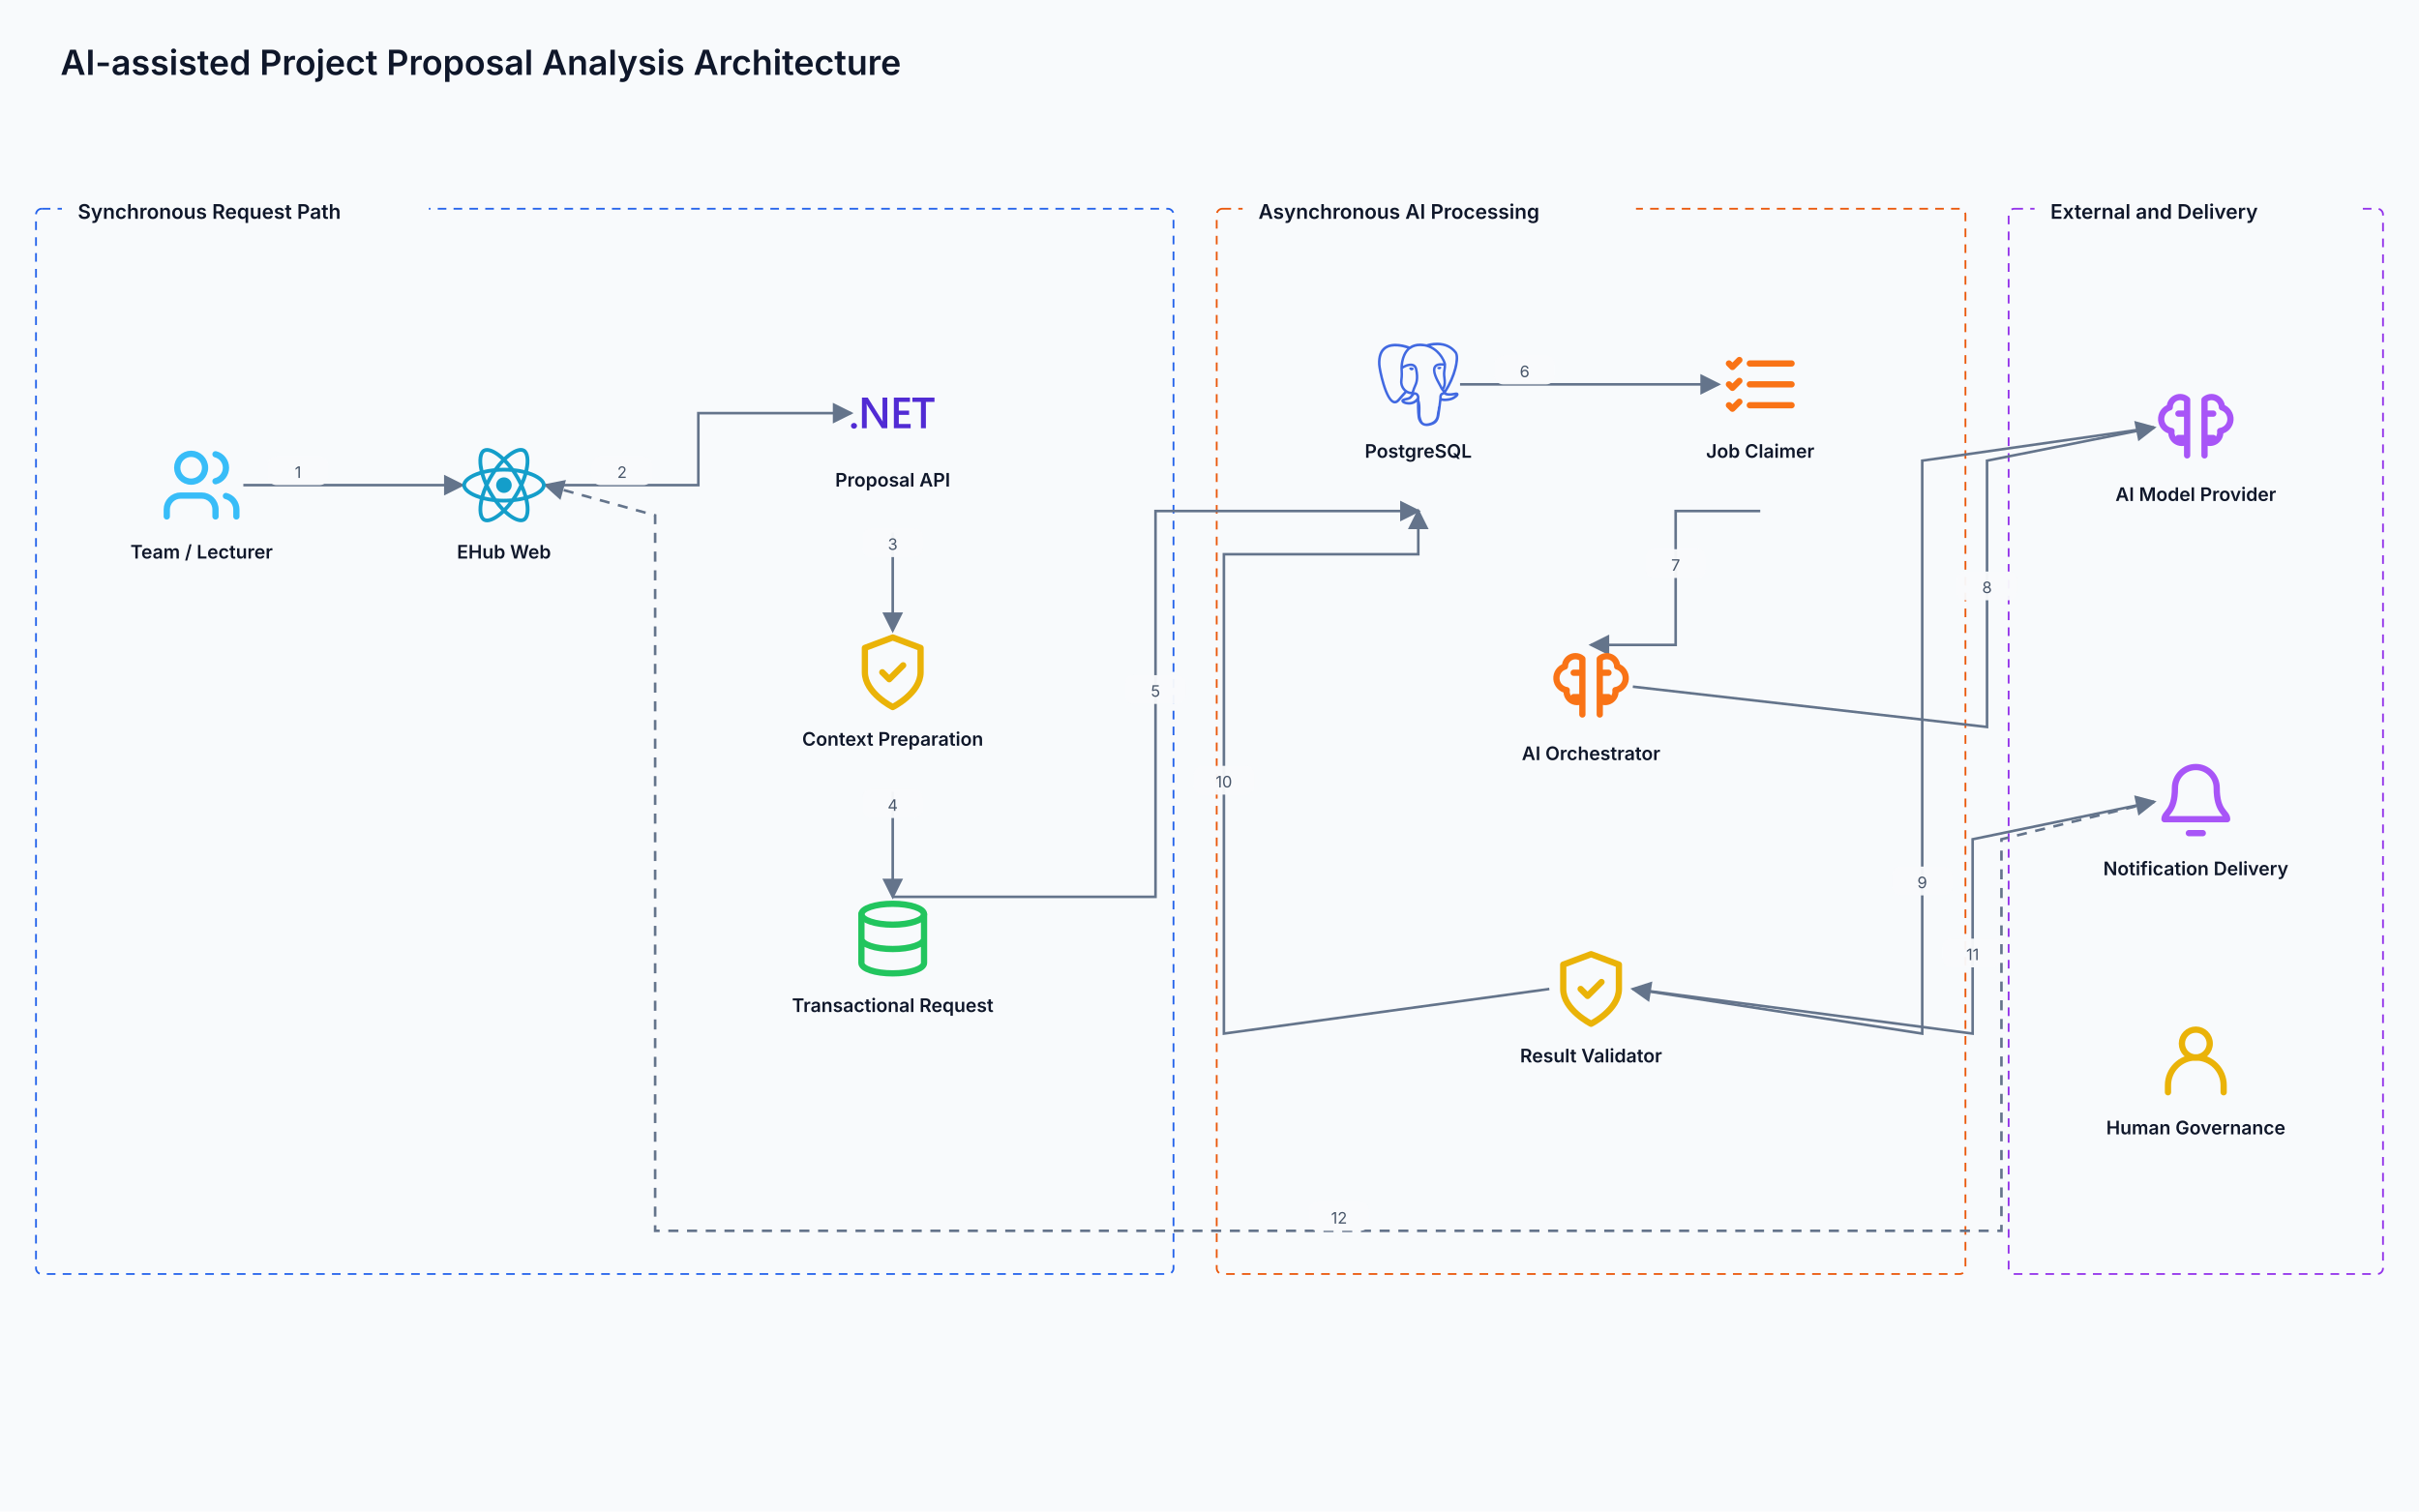
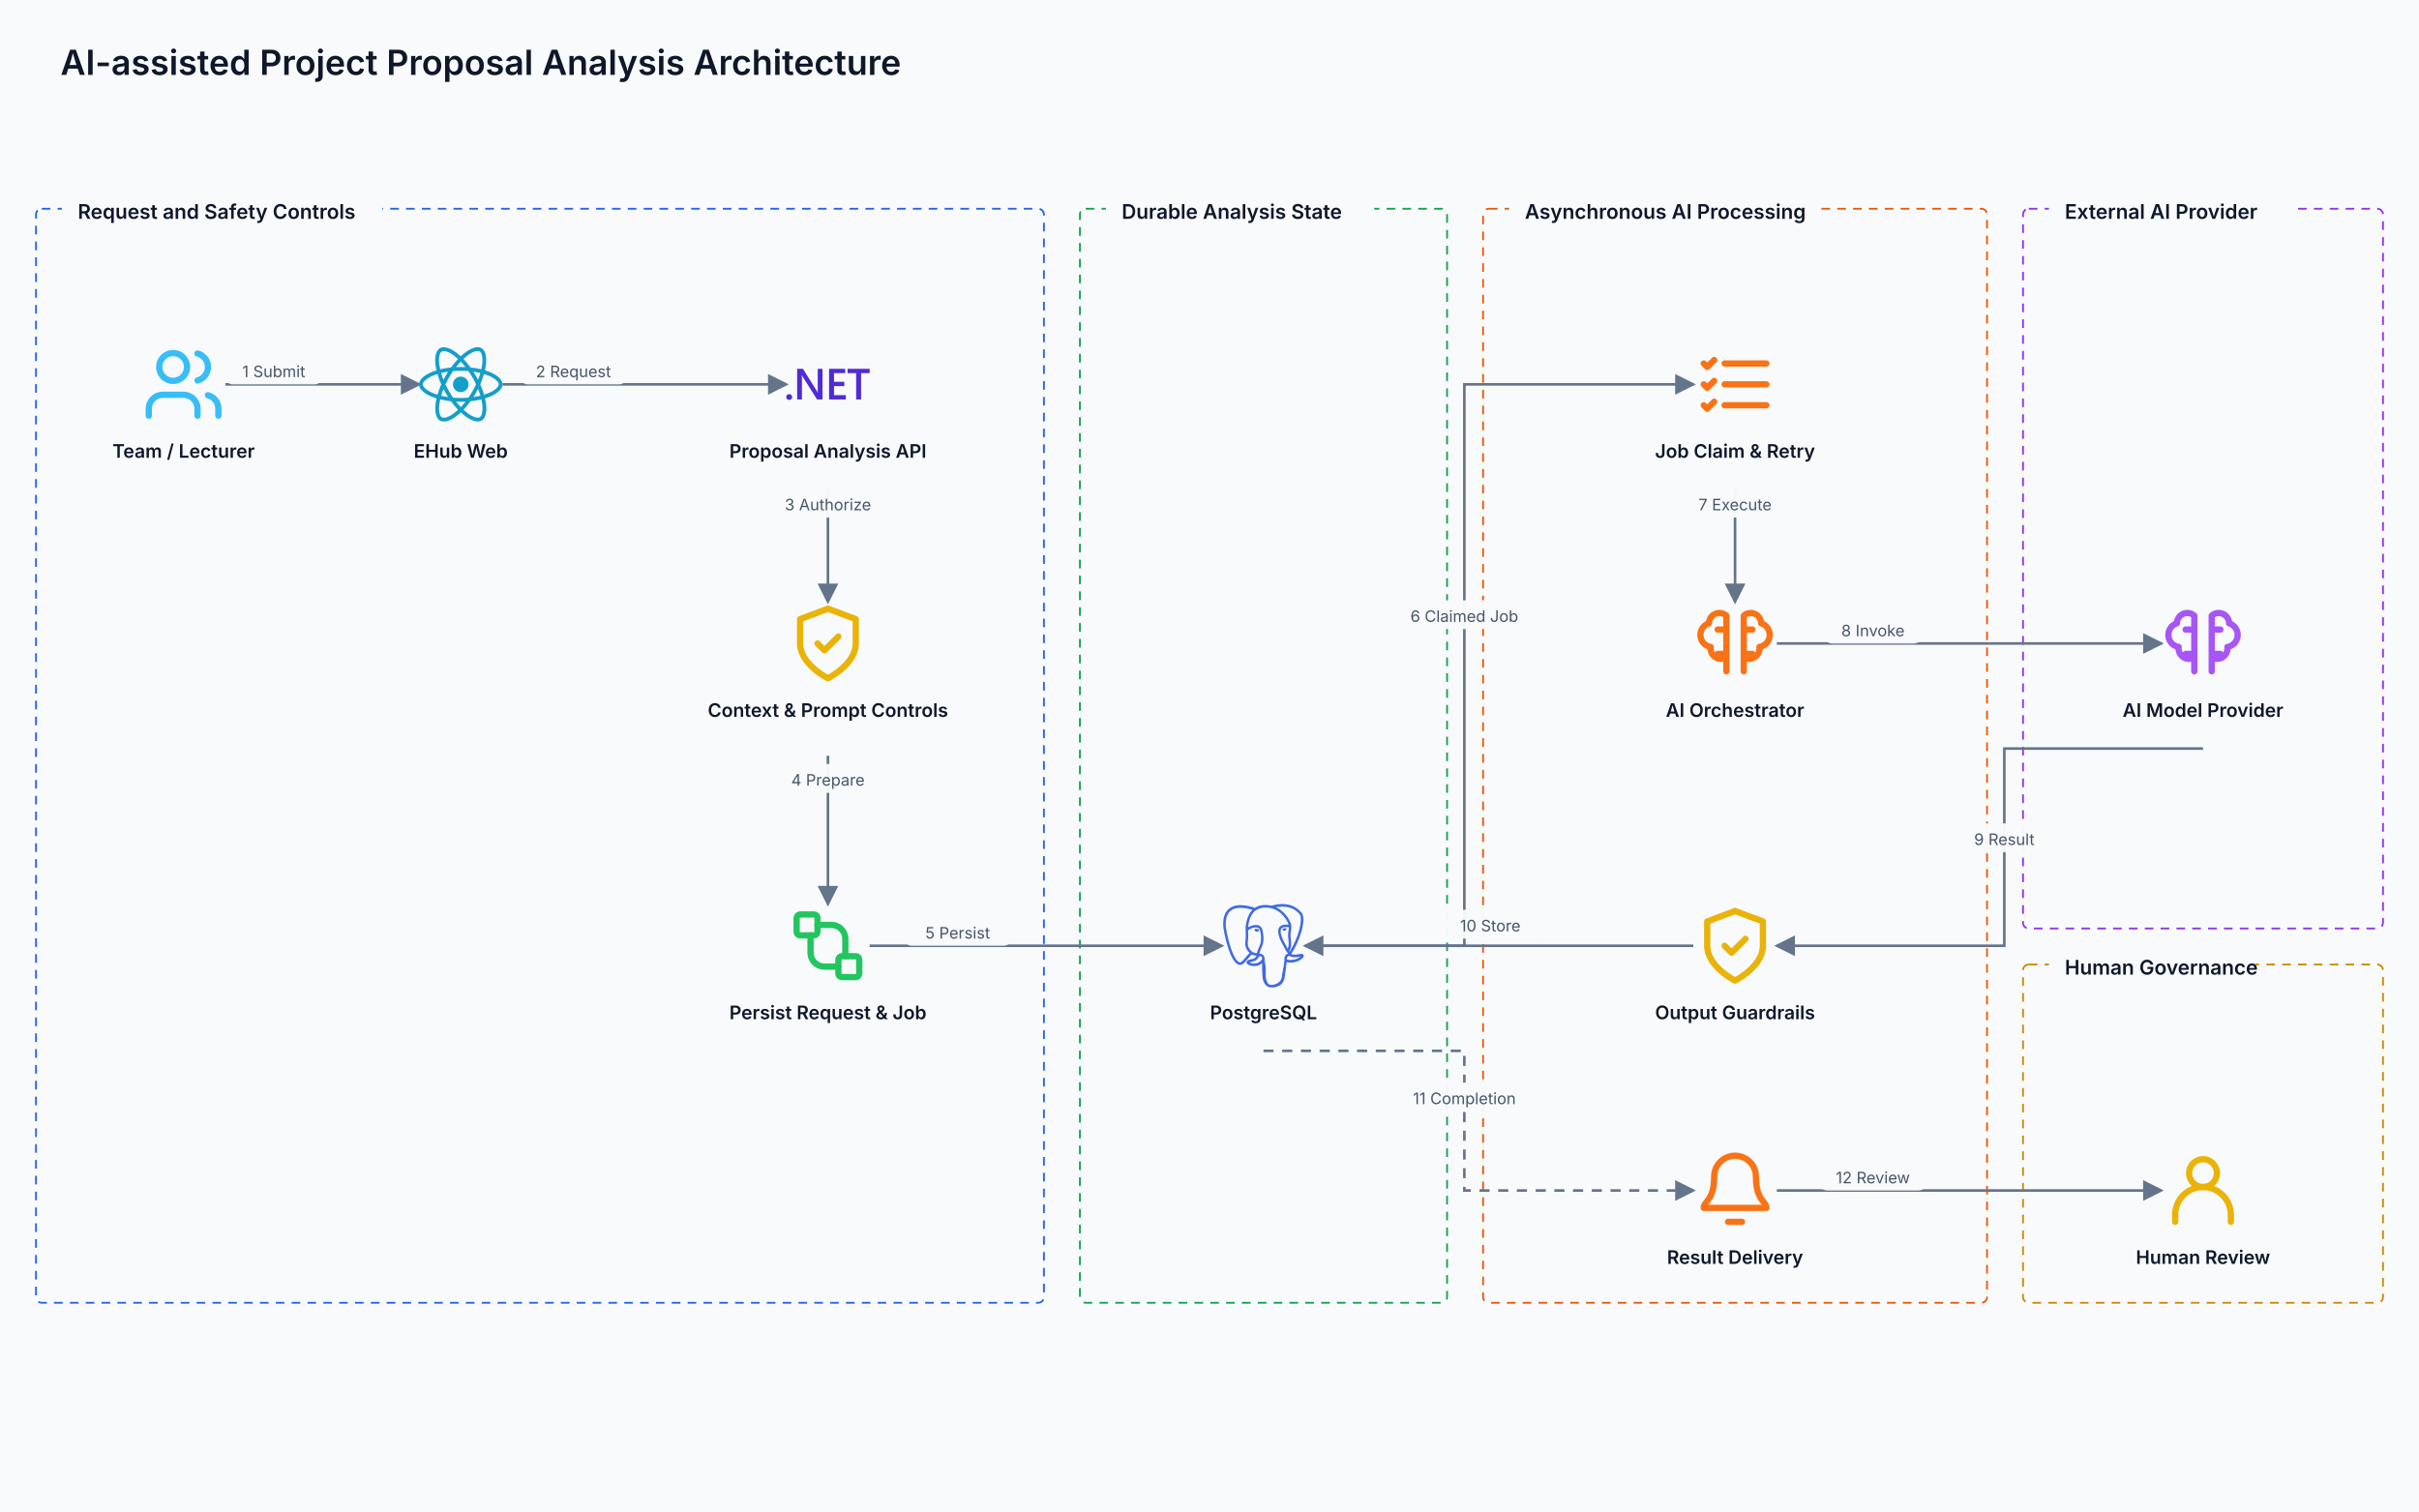
<svg xmlns="http://www.w3.org/2000/svg" width="1680" height="1050" viewBox="0 0 1680 1050" role="img" aria-labelledby="title desc">
  <defs>
    <marker id="arrow" markerWidth="8" markerHeight="8" refX="7" refY="4" orient="auto" markerUnits="strokeWidth">
      <path d="M 0 0 L 8 4 L 0 8 z" fill="#64748B" />
    </marker>
    <filter id="softShadow" x="-20%" y="-20%" width="140%" height="140%">
      <feDropShadow dx="0" dy="2" stdDeviation="3" flood-color="#0F172A" flood-opacity="0.08" />
    </filter>
  </defs>
  <style>
    text { font-family: Inter, Segoe UI, Arial, sans-serif; }
    .page-title { font-size: 24px; font-weight: 600; fill: #0F172A; }
    .node-title { font-size: 13px; font-weight: 600; text-anchor: middle; }
    .group-title { font-size: 14px; font-weight: 600; fill: #0F172A; }
    .edge-label rect { fill: #F8FAFC; fill-opacity: 0.96; }
    .edge-label text { font-size: 11px; fill: #475569; text-anchor: middle; }
  </style>
  <rect width="1680" height="1050" fill="#F8FAFC" />
  <text x="42" y="52" class="page-title">AI-assisted Project Proposal Analysis Architecture</text>
  <g id="request-lane" class="diagram-group">
-     <rect x="25" y="145" width="790" height="740" rx="4" fill="none" stroke="#2563EB" stroke-width="1.25" stroke-dasharray="6 5" />
-     <rect x="43" y="132" width="254.8" height="28" rx="8" fill="#F8FAFC" />
-     <text x="54" y="152" class="group-title">Synchronous Request Path</text>
+     <rect x="25" y="145" width="700" height="760" rx="4" fill="none" stroke="#2563EB" stroke-width="1.25" stroke-dasharray="6 5" />
+     <rect x="43" y="132" width="222.4" height="28" rx="8" fill="#F8FAFC" />
+     <text x="54" y="152" class="group-title">Request and Safety Controls</text>
+   </g>
+   <g id="ai-state-boundary" class="diagram-group">
+     <rect x="750" y="145" width="255" height="760" rx="4" fill="none" stroke="#16A34A" stroke-width="1.25" stroke-dasharray="6 5" />
+     <rect x="768" y="132" width="186.4" height="28" rx="8" fill="#F8FAFC" />
+     <text x="779" y="152" class="group-title">Durable Analysis State</text>
  </g>
  <g id="worker-lane" class="diagram-group">
-     <rect x="845" y="145" width="520" height="740" rx="4" fill="none" stroke="#EA580C" stroke-width="1.25" stroke-dasharray="6 5" />
-     <rect x="863" y="132" width="273.2" height="28" rx="8" fill="#F8FAFC" />
-     <text x="874" y="152" class="group-title">Asynchronous AI Processing</text>
+     <rect x="1030" y="145" width="350" height="760" rx="4" fill="none" stroke="#EA580C" stroke-width="1.25" stroke-dasharray="6 5" />
+     <rect x="1048" y="132" width="215.2" height="28" rx="8" fill="#F8FAFC" />
+     <text x="1059" y="152" class="group-title">Asynchronous AI Processing</text>
  </g>
  <g id="ai-external-boundary" class="diagram-group">
-     <rect x="1395" y="145" width="260" height="740" rx="4" fill="none" stroke="#9333EA" stroke-width="1.25" stroke-dasharray="6 5" />
-     <rect x="1413" y="132" width="224" height="28" rx="8" fill="#F8FAFC" />
-     <text x="1424" y="152" class="group-title">External and Delivery</text>
+     <rect x="1405" y="145" width="250" height="500" rx="4" fill="none" stroke="#9333EA" stroke-width="1.25" stroke-dasharray="6 5" />
+     <rect x="1423" y="132" width="172" height="28" rx="8" fill="#F8FAFC" />
+     <text x="1434" y="152" class="group-title">External AI Provider</text>
+   </g>
+   <g id="ai-governance-boundary" class="diagram-group">
+     <rect x="1405" y="670" width="250" height="235" rx="4" fill="none" stroke="#CA8A04" stroke-width="1.25" stroke-dasharray="6 5" />
+     <rect x="1423" y="657" width="143.2" height="28" rx="8" fill="#F8FAFC" />
+     <text x="1434" y="677" class="group-title">Human Governance</text>
  </g>
  <g id="a1" class="diagram-edge">
-     <path d="M 169 337 L 245 337 L 321 337" fill="none" stroke="#64748B" stroke-width="1.8" marker-end="url(#arrow)" />
-     <g class="edge-label">
-       <rect x="186" y="317" width="42" height="20" rx="6" />
-       <text x="207" y="332">1</text>
+     <path d="M 156.5 267 L 223.75 267 L 291 267" fill="none" stroke="#64748B" stroke-width="1.8" marker-end="url(#arrow)" />
+     <g class="edge-label">
+       <rect x="155.725" y="247" width="68.8" height="20" rx="6" />
+       <text x="190.125" y="262">1 Submit</text>
    </g>
  </g>
  <g id="a2" class="diagram-edge">
-     <path d="M 379 337 L 485 337 L 485 287 L 591 287" fill="none" stroke="#64748B" stroke-width="1.8" marker-end="url(#arrow)" />
-     <g class="edge-label">
-       <rect x="411" y="317" width="42" height="20" rx="6" />
-       <text x="432" y="332">2</text>
+     <path d="M 349 267 L 447.5 267 L 546 267" fill="none" stroke="#64748B" stroke-width="1.8" marker-end="url(#arrow)" />
+     <g class="edge-label">
+       <rect x="360.55" y="247" width="75.4" height="20" rx="6" />
+       <text x="398.25" y="262">2 Request</text>
    </g>
  </g>
  <g id="a3" class="diagram-edge">
-     <path d="M 620 370 L 620 404 L 620 438" fill="none" stroke="#64748B" stroke-width="1.8" marker-end="url(#arrow)" />
-     <g class="edge-label">
-       <rect x="599" y="367" width="42" height="20" rx="6" />
-       <text x="620" y="382">3</text>
+     <path d="M 575 340 L 575 379 L 575 418" fill="none" stroke="#64748B" stroke-width="1.8" marker-end="url(#arrow)" />
+     <g class="edge-label">
+       <rect x="530.7" y="339.5" width="88.6" height="20" rx="6" />
+       <text x="575" y="354.5">3 Authorize</text>
    </g>
  </g>
  <g id="a4" class="diagram-edge">
-     <path d="M 620 550 L 620 586.5 L 620 623" fill="none" stroke="#64748B" stroke-width="1.8" marker-end="url(#arrow)" />
-     <g class="edge-label">
-       <rect x="599" y="548.25" width="42" height="20" rx="6" />
-       <text x="620" y="563.25">4</text>
+     <path d="M 575 525 L 575 576.5 L 575 628" fill="none" stroke="#64748B" stroke-width="1.8" marker-end="url(#arrow)" />
+     <g class="edge-label">
+       <rect x="537.3" y="530.75" width="75.4" height="20" rx="6" />
+       <text x="575" y="545.75">4 Prepare</text>
    </g>
  </g>
  <g id="a5" class="diagram-edge">
-     <path d="M 620 623 L 802.5 623 L 802.5 355 L 985 355" fill="none" stroke="#64748B" stroke-width="1.8" marker-end="url(#arrow)" />
-     <g class="edge-label">
-       <rect x="781.5" y="469" width="42" height="20" rx="6" />
-       <text x="802.5" y="484">5</text>
+     <path d="M 604 657 L 726.25 657 L 848.5 657" fill="none" stroke="#64748B" stroke-width="1.8" marker-end="url(#arrow)" />
+     <g class="edge-label">
+       <rect x="627.425" y="637" width="75.4" height="20" rx="6" />
+       <text x="665.125" y="652">5 Persist</text>
    </g>
  </g>
  <g id="a6" class="diagram-edge">
-     <path d="M 1014 267 L 1103.75 267 L 1193.5 267" fill="none" stroke="#64748B" stroke-width="1.8" marker-end="url(#arrow)" />
-     <g class="edge-label">
-       <rect x="1037.875" y="247" width="42" height="20" rx="6" />
-       <text x="1058.875" y="262">6</text>
+     <path d="M 906.5 657 L 1017 657 L 1017 267 L 1176 267" fill="none" stroke="#64748B" stroke-width="1.8" marker-end="url(#arrow)" />
+     <g class="edge-label">
+       <rect x="966.1" y="417" width="101.8" height="20" rx="6" />
+       <text x="1017" y="432">6 Claimed Job</text>
    </g>
  </g>
  <g id="a7" class="diagram-edge">
-     <path d="M 1222.5 355 L 1163.75 355 L 1163.75 448 L 1105 448" fill="none" stroke="#64748B" stroke-width="1.8" marker-end="url(#arrow)" />
-     <g class="edge-label">
-       <rect x="1142.75" y="381.5" width="42" height="20" rx="6" />
-       <text x="1163.75" y="396.5">7</text>
+     <path d="M 1205 340 L 1205 379 L 1205 418" fill="none" stroke="#64748B" stroke-width="1.8" marker-end="url(#arrow)" />
+     <g class="edge-label">
+       <rect x="1167.3" y="339.5" width="75.4" height="20" rx="6" />
+       <text x="1205" y="354.5">7 Execute</text>
    </g>
  </g>
  <g id="a8" class="diagram-edge">
-     <path d="M 1134 477 L 1380 505 L 1380 320 L 1496 297" fill="none" stroke="#64748B" stroke-width="1.8" marker-end="url(#arrow)" />
-     <g class="edge-label">
-       <rect x="1359" y="397" width="42" height="20" rx="6" />
-       <text x="1380" y="412">8</text>
+     <path d="M 1234 447 L 1367.5 447 L 1501 447" fill="none" stroke="#64748B" stroke-width="1.8" marker-end="url(#arrow)" />
+     <g class="edge-label">
+       <rect x="1266.35" y="427" width="68.8" height="20" rx="6" />
+       <text x="1300.75" y="442">8 Invoke</text>
    </g>
  </g>
  <g id="a9" class="diagram-edge">
-     <path d="M 1496 297 L 1335 320 L 1335 718 L 1134 687" fill="none" stroke="#64748B" stroke-width="1.8" marker-end="url(#arrow)" />
-     <g class="edge-label">
-       <rect x="1314" y="602" width="42" height="20" rx="6" />
-       <text x="1335" y="617">9</text>
+     <path d="M 1530 520 L 1392 520 L 1392 657 L 1234 657" fill="none" stroke="#64748B" stroke-width="1.8" marker-end="url(#arrow)" />
+     <g class="edge-label">
+       <rect x="1357.6" y="572" width="68.8" height="20" rx="6" />
+       <text x="1392" y="587">9 Result</text>
    </g>
  </g>
  <g id="a10" class="diagram-edge">
-     <path d="M 1076 687 L 850 718 L 850 385 L 985 385 L 985 355" fill="none" stroke="#64748B" stroke-width="1.8" marker-end="url(#arrow)" />
-     <g class="edge-label">
-       <rect x="829" y="532" width="42" height="20" rx="6" />
-       <text x="850" y="547">10</text>
+     <path d="M 1176 657 L 1041.25 657 L 906.5 657" fill="none" stroke="#64748B" stroke-width="1.8" marker-end="url(#arrow)" />
+     <g class="edge-label">
+       <rect x="1000.6" y="632" width="68.8" height="20" rx="6" />
+       <text x="1035" y="647">10 Store</text>
    </g>
  </g>
  <g id="a11" class="diagram-edge">
-     <path d="M 1134 687 L 1370 718 L 1370 583 L 1496 557" fill="none" stroke="#64748B" stroke-width="1.8" marker-end="url(#arrow)" />
-     <g class="edge-label">
-       <rect x="1349" y="652" width="42" height="20" rx="6" />
-       <text x="1370" y="667">11</text>
+     <path d="M 877.5 730 L 1017 730 L 1017 827 L 1176 827" fill="none" stroke="#64748B" stroke-width="1.8" stroke-dasharray="7 6" marker-end="url(#arrow)" />
+     <g class="edge-label">
+       <rect x="966.1" y="752" width="101.8" height="20" rx="6" />
+       <text x="1017" y="767">11 Completion</text>
    </g>
  </g>
  <g id="a12" class="diagram-edge">
-     <path d="M 1496 557 L 1390 583 L 1390 855 L 455 855 L 455 358 L 379 337" fill="none" stroke="#64748B" stroke-width="1.8" stroke-dasharray="7 6" marker-end="url(#arrow)" />
-     <g class="edge-label">
-       <rect x="909" y="835" width="42" height="20" rx="6" />
-       <text x="930" y="850">12</text>
+     <path d="M 1234 827 L 1367.5 827 L 1501 827" fill="none" stroke="#64748B" stroke-width="1.8" marker-end="url(#arrow)" />
+     <g class="edge-label">
+       <rect x="1263.05" y="807" width="75.4" height="20" rx="6" />
+       <text x="1300.75" y="822">12 Review</text>
    </g>
  </g>
  <g id="ai-user" class="diagram-node">
-     <g transform="translate(111 308) scale(2.416667)" aria-hidden="true">
+     <g transform="translate(98.5 238) scale(2.416667)" aria-hidden="true">
      <g fill="none" stroke="#38BDF8" stroke-width="1.8" stroke-linecap="round" stroke-linejoin="round">
        <path d="M16 21v-2a4 4 0 0 0-4-4H6a4 4 0 0 0-4 4v2" />
        <circle cx="9" cy="7" r="4" />
        <path d="M22 21v-2a4 4 0 0 0-3-3.87M16 3.13a4 4 0 0 1 0 7.75" />
      </g>
    </g>
-     <text x="140" y="388" class="node-title" fill="#0F172A">Team / Lecturer</text>
+     <text x="127.5" y="318" class="node-title" fill="#0F172A">Team / Lecturer</text>
  </g>
  <g id="ai-web" class="diagram-node">
-     <g transform="translate(321 308) scale(2.416667)" aria-hidden="true">
+     <g transform="translate(291 238) scale(2.416667)" aria-hidden="true">
      <path d="M14.23 12.004a2.236 2.236 0 0 1-2.235 2.236 2.236 2.236 0 0 1-2.236-2.236 2.236 2.236 0 0 1 2.235-2.236 2.236 2.236 0 0 1 2.236 2.236zm2.648-10.69c-1.346 0-3.107.96-4.888 2.622-1.78-1.653-3.542-2.602-4.887-2.602-.41 0-.783.093-1.106.278-1.375.793-1.683 3.264-.973 6.365C1.98 8.917 0 10.42 0 12.004c0 1.59 1.99 3.097 5.043 4.03-.704 3.113-.39 5.588.988 6.38.32.187.69.275 1.102.275 1.345 0 3.107-.96 4.888-2.624 1.78 1.654 3.542 2.603 4.887 2.603.41 0 .783-.09 1.106-.275 1.374-.792 1.683-3.263.973-6.365C22.02 15.096 24 13.59 24 12.004c0-1.59-1.99-3.097-5.043-4.032.704-3.11.39-5.587-.988-6.38-.318-.184-.688-.277-1.092-.278zm-.005 1.09v.006c.225 0 .406.044.558.127.666.382.955 1.835.73 3.704-.054.46-.142.945-.25 1.44-.96-.236-2.006-.417-3.107-.534-.66-.905-1.345-1.727-2.035-2.447 1.592-1.48 3.087-2.292 4.105-2.295zm-9.77.02c1.012 0 2.514.808 4.11 2.28-.686.72-1.37 1.537-2.02 2.442-1.107.117-2.154.298-3.113.538-.112-.49-.195-.964-.254-1.42-.23-1.868.054-3.32.714-3.707.19-.09.4-.127.563-.132zm4.882 3.05c.455.468.91.992 1.36 1.564-.44-.02-.89-.034-1.345-.034-.46 0-.915.01-1.36.034.44-.572.895-1.096 1.345-1.565zM12 8.1c.74 0 1.477.034 2.202.093.406.582.802 1.203 1.183 1.86.372.64.71 1.29 1.018 1.946-.308.655-.646 1.31-1.013 1.95-.38.66-.773 1.288-1.18 1.87-.728.063-1.466.098-2.21.098-.74 0-1.477-.035-2.202-.093-.406-.582-.802-1.204-1.183-1.86-.372-.64-.71-1.29-1.018-1.946.303-.657.646-1.313 1.013-1.954.38-.66.773-1.286 1.18-1.868.728-.064 1.466-.098 2.21-.098zm-3.635.254c-.24.377-.48.763-.704 1.16-.225.39-.435.782-.635 1.174-.265-.656-.49-1.31-.676-1.947.64-.15 1.315-.283 2.015-.386zm7.26 0c.695.103 1.365.23 2.006.387-.18.632-.405 1.282-.66 1.933-.2-.39-.41-.783-.64-1.174-.225-.392-.465-.774-.705-1.146zm3.063.675c.484.15.944.317 1.375.498 1.732.74 2.852 1.708 2.852 2.476-.005.768-1.125 1.74-2.857 2.475-.42.18-.88.342-1.355.493-.28-.958-.646-1.956-1.1-2.98.45-1.017.81-2.01 1.085-2.964zm-13.395.004c.278.96.645 1.957 1.1 2.98-.45 1.017-.812 2.01-1.086 2.964-.484-.15-.944-.318-1.37-.5-1.732-.737-2.852-1.706-2.852-2.474 0-.768 1.12-1.742 2.852-2.476.42-.18.88-.342 1.356-.494zm11.678 4.28c.265.657.49 1.312.676 1.948-.64.157-1.316.29-2.016.39.24-.375.48-.762.705-1.158.225-.39.435-.788.636-1.18zm-9.945.02c.2.392.41.783.64 1.175.23.39.465.772.705 1.143-.695-.102-1.365-.23-2.006-.386.18-.63.406-1.282.66-1.933zM17.92 16.32c.112.493.2.968.254 1.423.23 1.868-.054 3.32-.714 3.708-.147.09-.338.128-.563.128-1.012 0-2.514-.807-4.11-2.28.686-.72 1.37-1.536 2.02-2.44 1.107-.118 2.154-.3 3.113-.54zm-11.83.01c.96.234 2.006.415 3.107.532.66.905 1.345 1.727 2.035 2.446-1.595 1.483-3.092 2.295-4.11 2.295-.22-.005-.406-.05-.553-.132-.666-.38-.955-1.834-.73-3.703.054-.46.142-.944.25-1.438zm4.56.64c.44.02.89.034 1.345.034.46 0 .915-.01 1.36-.034-.44.572-.895 1.095-1.345 1.565-.455-.47-.91-.993-1.36-1.565z" fill="#149ECA" />
    </g>
-     <text x="350" y="388" class="node-title" fill="#0F172A">EHub Web</text>
+     <text x="320" y="318" class="node-title" fill="#0F172A">EHub Web</text>
  </g>
  <g id="ai-api" class="diagram-node">
-     <g transform="translate(591 258) scale(2.416667)" aria-hidden="true">
+     <g transform="translate(546 238) scale(2.416667)" aria-hidden="true">
      <path d="M24 8.77h-2.468v7.565h-1.425V8.77h-2.462V7.53H24zm-6.852 7.565h-4.821V7.53h4.63v1.24h-3.205v2.494h2.953v1.234h-2.953v2.604h3.396zm-6.708 0H8.882L4.78 9.863a2.896 2.896 0 0 1-.258-.51h-.036c.032.189.048.592.048 1.21v5.772H3.157V7.53h1.659l3.965 6.32c.167.261.275.442.323.54h.024c-.04-.233-.06-.629-.06-1.185V7.529h1.372zm-8.703-.693a.868.829 0 0 1-.869.829.868.829 0 0 1-.868-.83.868.829 0 0 1 .868-.828.868.829 0 0 1 .869.829Z" fill="#512BD4" />
    </g>
-     <text x="620" y="338" class="node-title" fill="#0F172A">Proposal API</text>
+     <text x="575" y="318" class="node-title" fill="#0F172A">Proposal Analysis API</text>
  </g>
  <g id="context-minimizer" class="diagram-node">
-     <g transform="translate(591 438) scale(2.416667)" aria-hidden="true">
+     <g transform="translate(546 418) scale(2.416667)" aria-hidden="true">
      <g fill="none" stroke="#EAB308" stroke-width="1.8" stroke-linecap="round" stroke-linejoin="round">
        <path d="M12 22s8-4 8-10V5l-8-3-8 3v7c0 6 8 10 8 10Z" />
        <path d="m9 12 2 2 4-4" />
      </g>
    </g>
-     <text x="620" y="518" class="node-title" fill="#0F172A">Context Preparation</text>
+     <text x="575" y="498" class="node-title" fill="#0F172A">Context &amp; Prompt Controls</text>
  </g>
  <g id="ai-transaction" class="diagram-node">
-     <g transform="translate(591 623) scale(2.416667)" aria-hidden="true">
+     <g transform="translate(546 628) scale(2.416667)" aria-hidden="true">
      <g fill="none" stroke="#22C55E" stroke-width="1.8" stroke-linecap="round" stroke-linejoin="round">
-         <ellipse cx="12" cy="5" rx="9" ry="3" />
-         <path d="M3 5v14c0 1.7 4 3 9 3s9-1.3 9-3V5M3 12c0 1.7 4 3 9 3s9-1.3 9-3" />
-       </g>
-     </g>
-     <text x="620" y="703" class="node-title" fill="#0F172A">Transactional Request</text>
+         <rect x="3" y="3" width="6" height="6" rx="1" />
+         <rect x="15" y="15" width="6" height="6" rx="1" />
+         <path d="M9 6h4a4 4 0 0 1 4 4v5M15 18h-4a4 4 0 0 1-4-4V9" />
+       </g>
+     </g>
+     <text x="575" y="708" class="node-title" fill="#0F172A">Persist Request &amp; Job</text>
  </g>
  <g id="ai-db" class="diagram-node">
-     <g transform="translate(956 238) scale(2.416667)" aria-hidden="true">
+     <g transform="translate(848.5 628) scale(2.416667)" aria-hidden="true">
      <path d="M23.559 14.723a.527.527 0 0 0-.056-.119c-.139-.263-.477-.342-1.007-.232-1.653.341-2.293.131-2.526-.019 1.342-2.048 2.445-4.522 3.041-6.83.271-1.051.798-3.524.122-4.732a1.564 1.564 0 0 0-.151-.235C21.693.909 19.801.025 17.51.001c-1.495-.016-2.771.346-3.116.479a9.449 9.449 0 0 0-.516-.082 8.044 8.044 0 0 0-1.311-.128c-1.182-.018-2.204.264-3.05.841-.857-.321-4.789-1.645-7.222.079C.936 2.153.309 3.873.43 6.304c.041.818.507 3.334 1.242 5.744.46 1.506.939 2.702 1.433 3.582.553.994 1.126 1.593 1.714 1.79.447.149 1.133.144 1.858-.728.801-.964 1.59-1.826 1.945-2.207.435.235.906.362 1.39.377a.057.057 0 0 0 0.0.004 11.031 11.031 0 0 0-.247.305c-.339.43-.409.52-1.5.744-.31.064-1.134.234-1.146.811-.003.122.033.231.092.327.227.423.922.61 1.015.633 1.335.334 2.504.092 3.371-.679-.017 2.231.077 4.417.345 5.087.221.553.762 1.905 2.469 1.904.251 0 .526-.029.83-.094 1.782-.382 2.556-1.17 2.855-2.906.15-.871.402-2.875.539-4.101.017-.07.036-.121.057-.136.001-.001.07-.047.427.031a.367.367 0 0 0 .044.007l.254.022.015.001c.847.038 1.911-.143 2.531-.431.644-.299 1.806-1.032 1.595-1.67zM2.371 11.877c-.744-2.436-1.178-4.885-1.212-5.572-.109-2.171.417-3.683 1.562-4.493 1.837-1.299 4.84-.541 6.108-.13-.003.003-.007.006-.01.009-2.024 2.044-1.976 5.536-1.971 5.75-0.0.082.007.199.016.359.035.587.1 1.68-.073 2.918-.161 1.15.194 2.276.973 3.089.081.084.165.163.252.237-.347.371-1.1 1.193-1.903 2.158-.568.682-.96.552-1.089.509-.392-.131-.813-.587-1.238-1.322-.48-.839-.964-2.032-1.415-3.513zm6.007 5.087c-.171-.043-.327-.113-.432-.177.089-.039.237-.09.483-.141 1.283-.264 1.482-.451 1.914-1.0.099-.126.212-.269.367-.443a.355.355 0 0 0 .074-.13c.171-.151.272-.11.437-.042.156.065.308.26.369.475.029.102.062.294-.045.444-.904 1.266-2.222 1.249-3.168 1.013zm2.094-3.988-.052.141c-.133.357-.257.688-.333 1.003-.667-.002-1.317-.287-1.81-.802-.628-.655-.913-1.566-.782-2.5.183-1.308.115-2.447.079-3.059-.005-.086-.009-.161-.012-.22.296-.262 1.666-.996 2.643-.772.446.102.718.406.831.928.585 2.704.077 3.831-.33 4.736-.084.187-.163.363-.231.545zm7.364 4.572c-.017.177-.036.376-.062.596l-.146.438a.355.355 0 0 0-.018.108c-.006.475-.054.649-.115.869-.063.229-.135.489-.179 1.058-.11 1.414-.878 2.227-2.417 2.557-1.516.325-1.784-.497-2.021-1.222a6.582 6.582 0 0 0-.077-.227c-.215-.586-.191-1.412-.157-2.555.017-.561-.025-1.901-.33-2.646.004-.293.011-.591.019-.892a.353.353 0 0 0-.015-.113 1.493 1.493 0 0 0-.044-.208c-.123-.428-.421-.787-.78-.935-.142-.059-.404-.167-.718-.087.067-.276.183-.588.309-.925l.053-.142c.059-.16.134-.326.213-.501.426-.948 1.011-2.245.377-5.177-.237-1.098-1.03-1.634-2.232-1.51-.721.075-1.38.365-1.709.532a5.672 5.672 0 0 0-.196.104c.092-1.106.439-3.174 1.736-4.482a4.031 4.031 0 0 1 .303-.276.353.353 0 0 0 .145-.064c.752-.571 1.694-.851 2.802-.833.409.007.802.034 1.174.081 1.939.354 3.244 1.447 4.036 2.383.814.962 1.255 1.931 1.431 2.454-1.323-.135-2.223.127-2.68.779-.993 1.419.543 4.173 1.281 5.496.135.243.252.452.289.541.24.583.551.971.779 1.255.07.087.137.171.189.245-.401.116-1.121.383-1.055 1.717-.012.156-.042.447-.083.815-.046.208-.07.46-.099.766zm.89-1.621c-.041-.832.269-.918.597-1.01a2.857 2.857 0 0 0 .135-.041 1.202 1.202 0 0 0 .134.103c.57.377 1.582.421 3.007.134-.202.177-.519.399-.953.601-.41.19-1.096.333-1.747.364-.72.034-1.086-.081-1.172-.151zm.57-9.271c-.006.351-.054.669-.105 1.002-.055.358-.112.727-.126 1.176-.014.437.04.891.093 1.33.107.887.216 1.8-.207 2.701a3.527 3.527 0 0 1-.188-.386c-.053-.128-.167-.333-.325-.616-.616-1.104-2.057-3.69-1.319-4.745.38-.543 1.341-.566 2.178-.463zm.228 7.014a12.376 12.376 0 0 0-.085-.107l-.035-.044c.726-1.2.584-2.386.458-3.438-.052-.432-.101-.84-.088-1.223.013-.406.067-.754.118-1.091.064-.415.129-.844.111-1.351.013-.053.019-.116.012-.19-.046-.485-.6-1.938-1.729-3.253-.608-.707-1.49-1.497-2.689-2.039.525-.107 1.233-.203 2.024-.186 2.051.046 3.675.814 4.824 2.282a.908.908 0 0 1 .067.1c.723 1.356-.276 6.275-2.987 10.54zm-8.817-6.116c-.025.179-.309.422-.621.422a.582.582 0 0 1-.081-.006c-.187-.026-.377-.144-.506-.316-.046-.06-.12-.178-.105-.284.005-.04.026-.099.092-.149.118-.089.352-.123.61-.087.316.044.643.194.611.419zm7.931-.411c.011.079-.049.201-.153.31-.068.072-.212.196-.408.223a.546.546 0 0 1-.075.005c-.293 0-.541-.234-.561-.372-.024-.176.264-.311.561-.352.297-.041.611.009.636.185z" fill="#4169E1" />
    </g>
-     <text x="985" y="318" class="node-title" fill="#0F172A">PostgreSQL</text>
+     <text x="877.5" y="708" class="node-title" fill="#0F172A">PostgreSQL</text>
  </g>
  <g id="job-claimer" class="diagram-node">
-     <g transform="translate(1193.5 238) scale(2.416667)" aria-hidden="true">
+     <g transform="translate(1176 238) scale(2.416667)" aria-hidden="true">
      <g fill="none" stroke="#F97316" stroke-width="1.8" stroke-linecap="round" stroke-linejoin="round">
        <path d="m3 6 1 1 2-2M3 12l1 1 2-2M3 18l1 1 2-2M9 6h12M9 12h12M9 18h12" />
      </g>
    </g>
-     <text x="1222.5" y="318" class="node-title" fill="#0F172A">Job Claimer</text>
+     <text x="1205" y="318" class="node-title" fill="#0F172A">Job Claim &amp; Retry</text>
  </g>
  <g id="ai-orchestrator" class="diagram-node">
-     <g transform="translate(1076 448) scale(2.416667)" aria-hidden="true">
+     <g transform="translate(1176 418) scale(2.416667)" aria-hidden="true">
      <g fill="none" stroke="#F97316" stroke-width="1.8" stroke-linecap="round" stroke-linejoin="round">
        <path d="M9.5 4a3 3 0 0 0-5 2.2A3.5 3.5 0 0 0 5 13a3 3 0 0 0 4.5 3M14.5 4a3 3 0 0 1 5 2.2A3.5 3.5 0 0 1 19 13a3 3 0 0 1-4.5 3M9.5 4v16M14.5 4v16M7 8h2.5M14.5 8H17M7 15h2.5M14.5 15H17" />
      </g>
    </g>
-     <text x="1105" y="528" class="node-title" fill="#0F172A">AI Orchestrator</text>
+     <text x="1205" y="498" class="node-title" fill="#0F172A">AI Orchestrator</text>
  </g>
  <g id="result-validator" class="diagram-node">
-     <g transform="translate(1076 658) scale(2.416667)" aria-hidden="true">
+     <g transform="translate(1176 628) scale(2.416667)" aria-hidden="true">
      <g fill="none" stroke="#EAB308" stroke-width="1.8" stroke-linecap="round" stroke-linejoin="round">
        <path d="M12 22s8-4 8-10V5l-8-3-8 3v7c0 6 8 10 8 10Z" />
        <path d="m9 12 2 2 4-4" />
      </g>
    </g>
-     <text x="1105" y="738" class="node-title" fill="#0F172A">Result Validator</text>
+     <text x="1205" y="708" class="node-title" fill="#0F172A">Output Guardrails</text>
+   </g>
+   <g id="notification-delivery" class="diagram-node">
+     <g transform="translate(1176 798) scale(2.416667)" aria-hidden="true">
+       <g fill="none" stroke="#F97316" stroke-width="1.8" stroke-linecap="round" stroke-linejoin="round">
+         <path d="M18 8a6 6 0 0 0-12 0c0 7-3 7-3 9h18c0-2-3-2-3-9M10 21h4" />
+       </g>
+     </g>
+     <text x="1205" y="878" class="node-title" fill="#0F172A">Result Delivery</text>
  </g>
  <g id="external-ai" class="diagram-node">
-     <g transform="translate(1496 268) scale(2.416667)" aria-hidden="true">
+     <g transform="translate(1501 418) scale(2.416667)" aria-hidden="true">
      <g fill="none" stroke="#A855F7" stroke-width="1.8" stroke-linecap="round" stroke-linejoin="round">
        <path d="M9.5 4a3 3 0 0 0-5 2.2A3.5 3.5 0 0 0 5 13a3 3 0 0 0 4.5 3M14.5 4a3 3 0 0 1 5 2.2A3.5 3.5 0 0 1 19 13a3 3 0 0 1-4.5 3M9.5 4v16M14.5 4v16M7 8h2.5M14.5 8H17M7 15h2.5M14.5 15H17" />
      </g>
    </g>
-     <text x="1525" y="348" class="node-title" fill="#0F172A">AI Model Provider</text>
-   </g>
-   <g id="notification-delivery" class="diagram-node">
-     <g transform="translate(1496 528) scale(2.416667)" aria-hidden="true">
-       <g fill="none" stroke="#A855F7" stroke-width="1.8" stroke-linecap="round" stroke-linejoin="round">
-         <path d="M18 8a6 6 0 0 0-12 0c0 7-3 7-3 9h18c0-2-3-2-3-9M10 21h4" />
-       </g>
-     </g>
-     <text x="1525" y="608" class="node-title" fill="#0F172A">Notification Delivery</text>
+     <text x="1530" y="498" class="node-title" fill="#0F172A">AI Model Provider</text>
  </g>
  <g id="human-governance" class="diagram-node">
-     <g transform="translate(1496 708) scale(2.416667)" aria-hidden="true">
+     <g transform="translate(1501 798) scale(2.416667)" aria-hidden="true">
      <g fill="none" stroke="#EAB308" stroke-width="1.8" stroke-linecap="round" stroke-linejoin="round">
        <circle cx="12" cy="7" r="4" />
        <path d="M4 21v-2a8 8 0 0 1 16 0v2" />
      </g>
    </g>
-     <text x="1525" y="788" class="node-title" fill="#0F172A">Human Governance</text>
+     <text x="1530" y="878" class="node-title" fill="#0F172A">Human Review</text>
  </g>
</svg>
